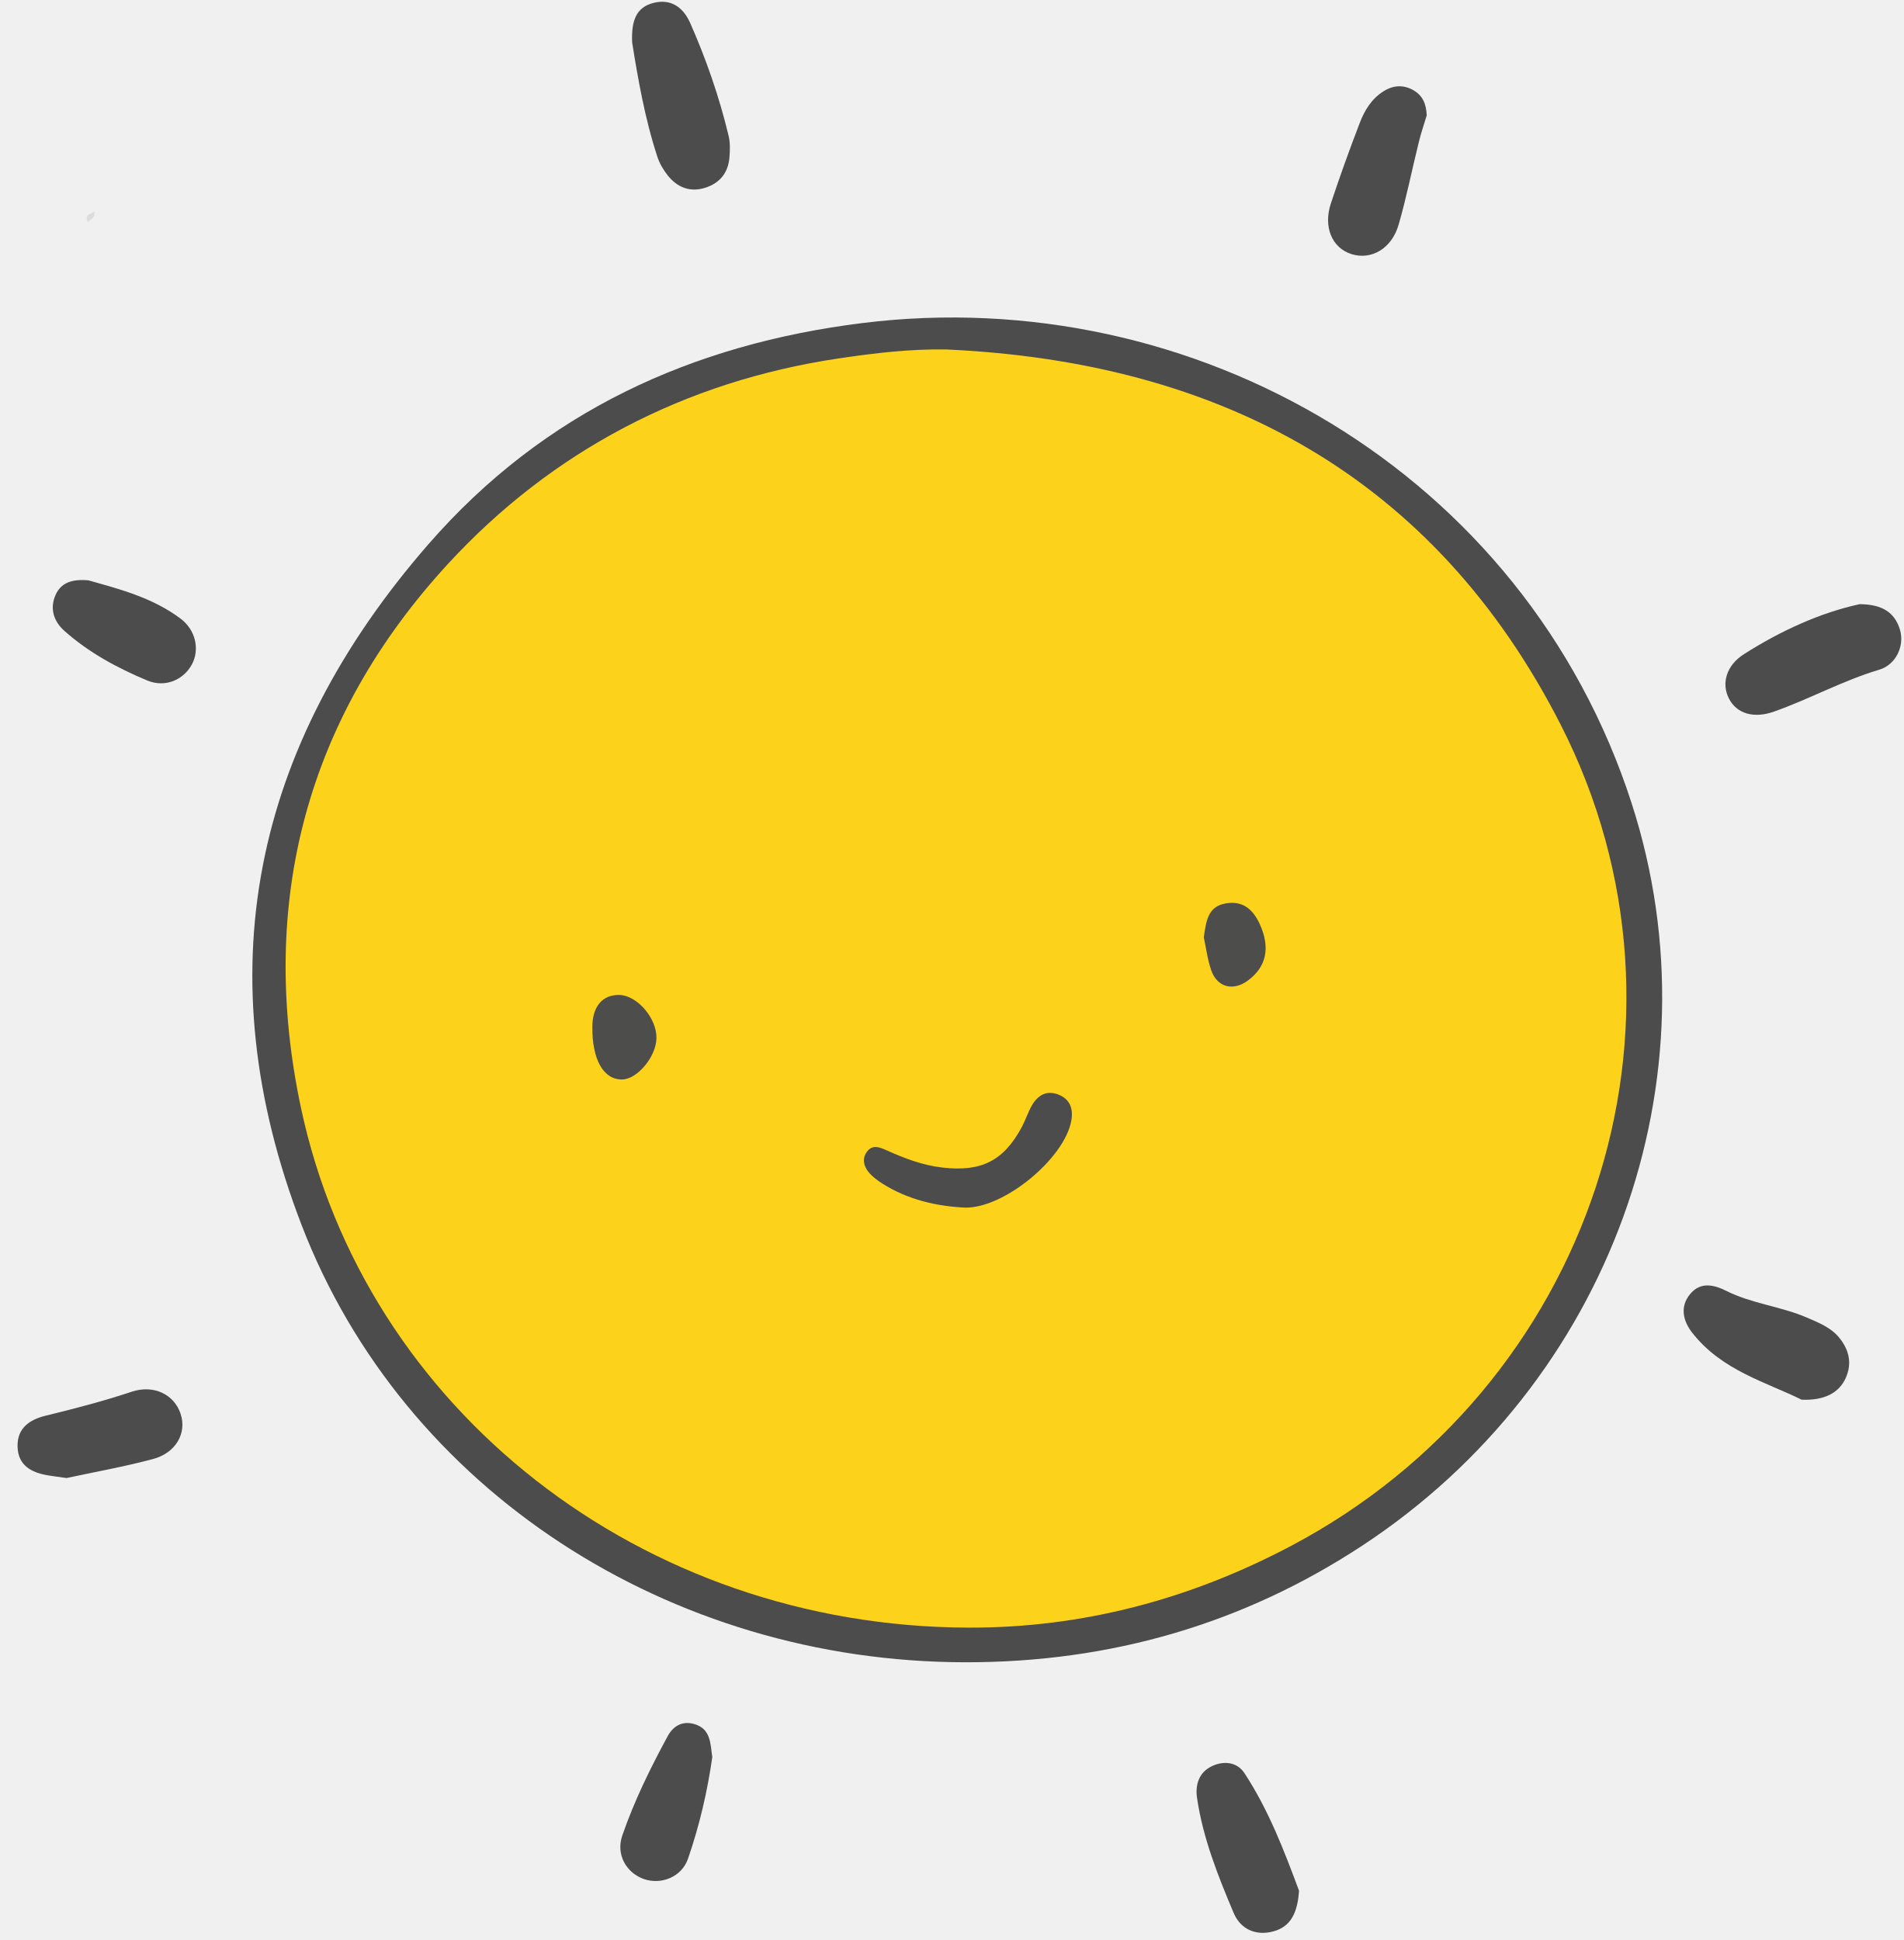
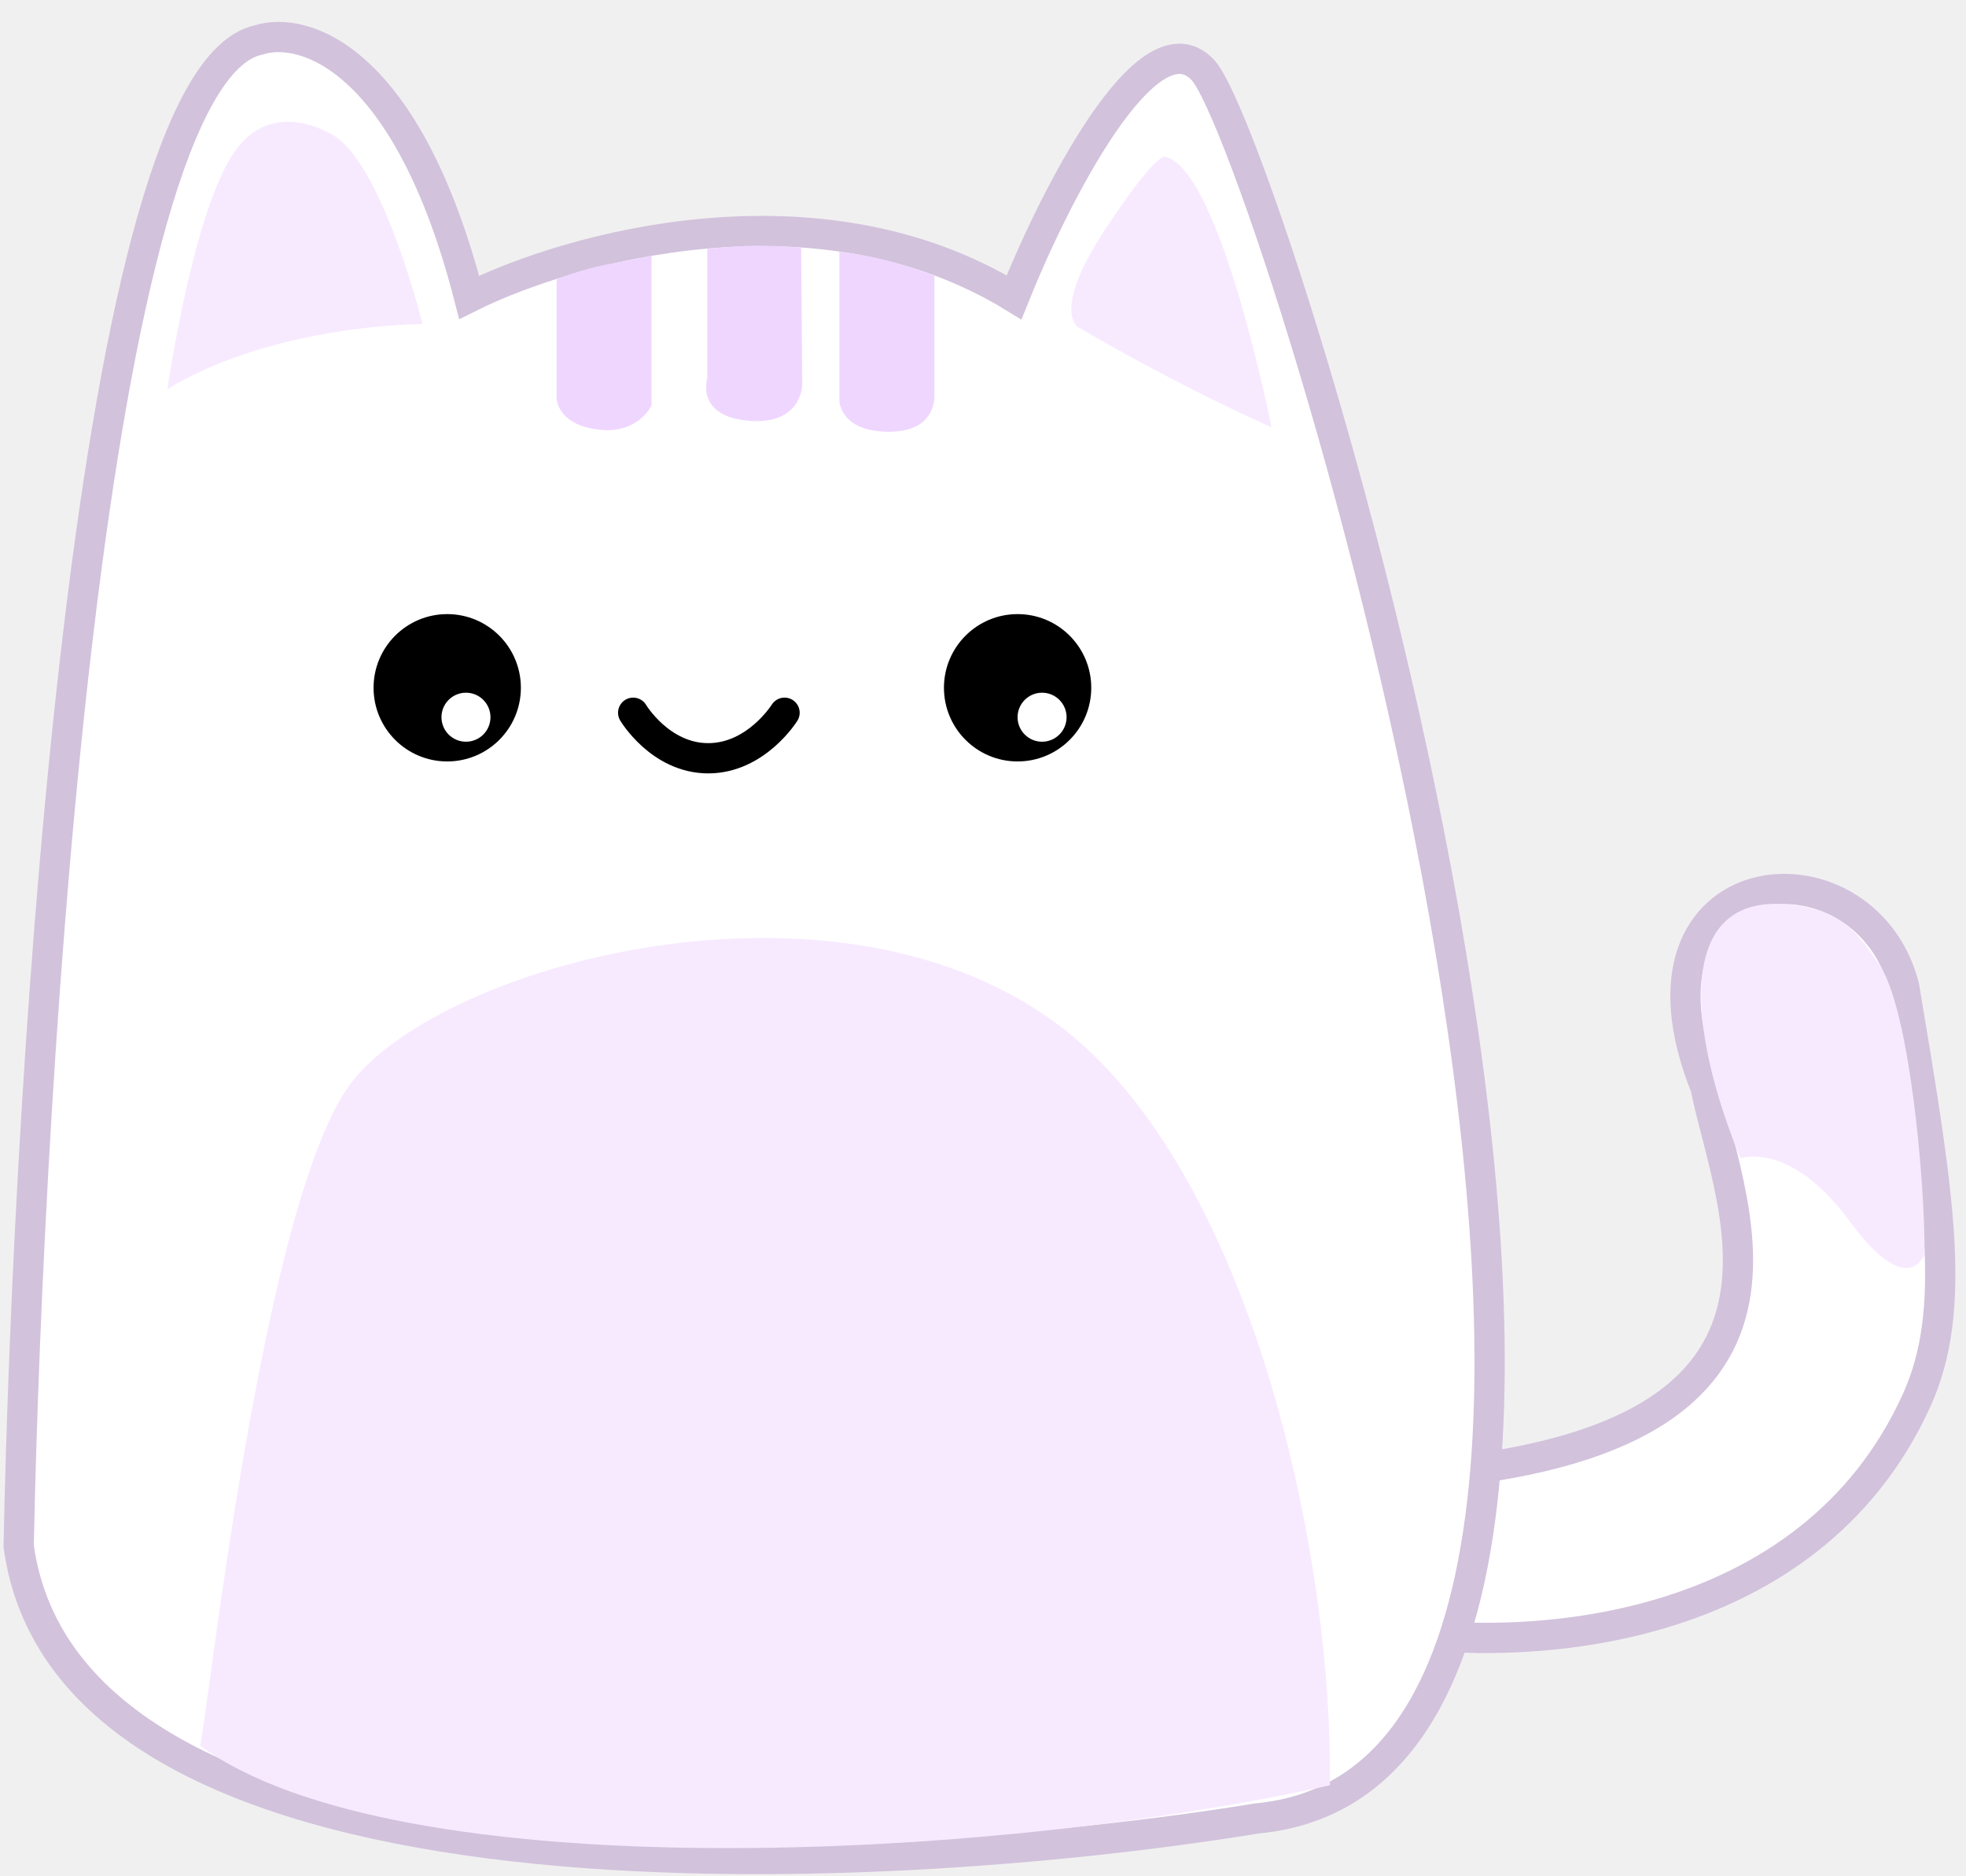
- <svg xmlns="http://www.w3.org/2000/svg" width="104" height="106" viewBox="0 0 104 106" fill="none">
-   <path d="M52.725 90.825C36.581 90.805 22.051 81.437 16.473 66.931C11.206 53.235 13.758 40.805 23.409 29.729C29.721 22.482 37.831 18.804 47.119 17.65C65.187 15.41 83.287 25.76 89.136 43.912C93.98 58.929 87.978 75.54 74.414 84.452C67.942 88.709 60.695 90.837 52.725 90.825Z" fill="#4C4C4C" />
-   <path d="M34.532 2.321C34.484 1.179 34.72 0.401 35.706 0.157C36.669 -0.083 37.328 0.413 37.703 1.259C38.581 3.248 39.292 5.3 39.799 7.412C39.891 7.792 39.879 8.207 39.847 8.598C39.779 9.445 39.316 10.012 38.509 10.263C37.687 10.519 37 10.239 36.481 9.592C36.237 9.289 36.026 8.926 35.906 8.558C35.219 6.454 34.844 4.278 34.532 2.321Z" fill="#4C4C4C" />
-   <path d="M101.586 33.011C102.804 33.019 103.498 33.454 103.786 34.404C104.046 35.267 103.59 36.317 102.644 36.596C100.66 37.187 98.851 38.194 96.91 38.88C95.78 39.28 94.866 38.984 94.447 38.174C94.023 37.355 94.291 36.361 95.265 35.742C97.285 34.456 99.45 33.474 101.586 33.011Z" fill="#4C4C4C" />
-   <path d="M98.412 76.478C96.515 75.531 94.043 74.889 92.43 72.808C91.943 72.181 91.747 71.403 92.326 70.704C92.897 70.017 93.628 70.197 94.307 70.536C95.712 71.239 97.297 71.379 98.727 72.002C99.362 72.277 100.005 72.529 100.46 73.08C101.007 73.747 101.187 74.489 100.819 75.304C100.46 76.087 99.693 76.53 98.412 76.478Z" fill="#4C4C4C" />
-   <path d="M70.96 103.306C70.88 104.5 70.521 105.271 69.555 105.53C68.592 105.79 67.762 105.402 67.39 104.524C66.536 102.499 65.713 100.443 65.39 98.247C65.282 97.528 65.486 96.841 66.2 96.502C66.843 96.195 67.57 96.27 67.969 96.869C69.323 98.926 70.181 101.218 70.96 103.306Z" fill="#4C4C4C" />
-   <path d="M77.936 6.306C77.812 6.721 77.632 7.236 77.505 7.759C77.129 9.269 76.83 10.802 76.395 12.295C76.015 13.597 74.897 14.22 73.827 13.885C72.761 13.549 72.27 12.399 72.705 11.098C73.196 9.62 73.723 8.155 74.282 6.705C74.542 6.026 74.925 5.4 75.568 4.992C76.099 4.653 76.654 4.613 77.213 4.932C77.696 5.212 77.908 5.647 77.936 6.306Z" fill="#4C4C4C" />
-   <path d="M3.639 80.758C3.18 80.695 2.892 80.659 2.609 80.611C1.714 80.455 0.988 80.076 0.96 79.05C0.928 78.035 1.611 77.568 2.489 77.353C4.07 76.969 5.644 76.558 7.193 76.043C8.391 75.644 9.509 76.183 9.864 77.245C10.216 78.291 9.621 79.381 8.359 79.72C6.754 80.148 5.112 80.439 3.639 80.758Z" fill="#4C4C4C" />
-   <path d="M4.829 31.709C6.422 32.161 8.291 32.624 9.86 33.798C10.703 34.429 10.918 35.507 10.475 36.317C10.02 37.148 9.025 37.591 8.039 37.18C6.406 36.497 4.841 35.654 3.507 34.461C2.924 33.937 2.705 33.235 3.044 32.488C3.328 31.869 3.883 31.625 4.829 31.709Z" fill="#4C4C4C" />
-   <path d="M38.909 96.007C38.645 97.872 38.21 99.745 37.583 101.558C37.236 102.564 36.11 102.999 35.168 102.668C34.209 102.328 33.634 101.33 33.994 100.288C34.645 98.403 35.523 96.615 36.473 94.862C36.769 94.314 37.272 94.007 37.935 94.203C38.825 94.466 38.801 95.249 38.909 96.007Z" fill="#4C4C4C" />
-   <path d="M5.149 11.545C5.236 11.908 4.957 11.952 4.801 12.144C4.566 11.673 5.009 11.721 5.149 11.545Z" fill="#DCDCDC" />
-   <path d="M51.71 19.095C66.632 19.778 78.335 26.027 85.255 39.599C93.588 55.95 86.892 75.803 70.537 84.46C65.011 87.387 59.121 88.952 52.9 88.932C35.004 88.88 19.954 76.985 16.448 60.566C14.049 49.33 16.756 39.192 24.478 30.803C30.144 24.65 37.4 20.832 45.821 19.583C47.757 19.295 49.702 19.059 51.71 19.095Z" fill="#FDD21A" />
-   <path d="M52.721 65.984C51.187 65.908 49.61 65.565 48.197 64.666C47.925 64.495 47.657 64.295 47.454 64.051C47.186 63.728 47.079 63.321 47.346 62.945C47.634 62.542 47.993 62.654 48.4 62.838C49.386 63.281 50.389 63.672 51.491 63.796C53.595 64.035 54.821 63.444 55.823 61.568C56.027 61.184 56.158 60.761 56.374 60.39C56.698 59.831 57.185 59.551 57.836 59.815C58.478 60.078 58.634 60.617 58.518 61.248C58.139 63.297 54.869 66.016 52.721 65.984Z" fill="#4C4C4C" />
-   <path d="M32.357 56.098C32.365 54.98 32.924 54.333 33.85 54.365C34.82 54.401 35.879 55.639 35.859 56.725C35.843 57.731 34.824 58.961 33.998 58.981C32.968 59.005 32.341 57.903 32.357 56.098Z" fill="#4D4D4B" />
-   <path d="M65.758 51.211C65.889 50.349 65.965 49.546 66.927 49.367C67.858 49.191 68.433 49.662 68.808 50.477C69.399 51.758 69.192 52.817 68.173 53.571C67.371 54.17 66.492 53.955 66.165 53.02C65.957 52.413 65.877 51.758 65.758 51.211Z" fill="#4D4D4B" />
+ <svg xmlns="http://www.w3.org/2000/svg" width="65" height="62" viewBox="0 0 65 62" fill="none">
+   <path d="M56.388 35.938C53.351 28.338 61.647 27.514 62.955 32.609C64.12 39.57 64.736 43.274 63.364 46.293C59.83 54.072 50.477 54.757 45.342 53.811V48.846C61.271 48.165 57.224 40.117 56.388 35.938Z" fill="white" stroke="#D2C2DC" />
+   <path d="M33.526 9.829C27.057 5.858 18.821 8.175 15.511 9.829C13.469 1.885 10.026 0.846 8.56 1.319C3 2.453 0.948 34.984 0.617 51.108C2.319 63.477 28.8 62.187 41.566 60.106C58.769 58.484 42.037 4.723 39.768 2.312C37.952 0.382 34.85 6.52 33.526 9.829Z" fill="white" stroke="#D2C2DC" />
+   <circle cx="14.786" cy="22.734" r="2.435" fill="black" />
+   <circle cx="33.644" cy="22.734" r="2.435" fill="black" />
+   <path d="M20.934 23.559C20.934 23.559 21.829 25.064 23.416 25.064C25.003 25.064 25.939 23.559 25.939 23.559" stroke="black" stroke-linecap="round" />
+   <path d="M11.69 35.69C8.671 39.377 6.813 57.242 6.613 57.703C13.11 62.452 32.628 61.54 43.97 59.01C44.07 51.822 41.652 40.014 35.978 34.705C28.886 28.07 15.047 31.588 11.69 35.69Z" fill="#F7EAFF" />
+   <path d="M42.04 14.122C42.04 14.122 39.233 12.91 35.659 10.822C35.659 10.822 34.727 10.331 36.542 7.58C38.357 4.83 38.555 5.192 38.555 5.192C40.367 5.685 42.04 14.122 42.04 14.122Z" fill="#F7EAFF" />
+   <path d="M13.969 10.713C13.969 10.713 9.111 10.7 5.535 12.86C5.535 12.86 6.339 7.258 7.663 5.152C8.986 3.045 11.128 4.54 11.128 4.54C12.751 5.734 13.969 10.713 13.969 10.713Z" fill="#F7EAFF" />
+   <path d="M18.403 13.176V9.229C18.403 9.229 19.232 8.892 20.134 8.729C21.036 8.566 21.542 8.452 21.542 8.452V13.394C21.542 13.394 21.116 14.369 19.769 14.199C18.423 14.029 18.403 13.176 18.403 13.176Z" fill="#EFD6FF" />
+   <path d="M30.893 13.034L30.893 9.113C30.893 9.113 30.08 8.8 29.249 8.595C28.417 8.389 27.751 8.318 27.751 8.318V13.252C27.751 13.252 27.777 14.272 29.394 14.272C31.01 14.272 30.893 13.034 30.893 13.034Z" fill="#EFD6FF" />
+   <path d="M23.384 12.515V8.228C23.384 8.228 24.314 8.12 25.021 8.12C25.727 8.12 26.487 8.184 26.487 8.184L26.523 12.714C26.523 12.714 26.523 14.057 24.755 13.908C22.987 13.759 23.384 12.515 23.384 12.515Z" fill="#EFD6FF" />
+   <circle cx="34.453" cy="23.707" r="0.81" fill="white" />
+   <circle cx="15.406" cy="23.707" r="0.81" fill="white" />
+   <path d="M58.916 29.881C55.479 29.703 55.743 33.884 57.542 38.289C57.542 38.289 59.172 37.682 61.142 40.354C63.111 43.026 63.629 41.451 63.629 41.451C63.65 39.099 63.125 33.2 62.094 31.825C61.564 31.118 61.043 29.992 58.916 29.881Z" fill="#F7EAFF" />
</svg>
